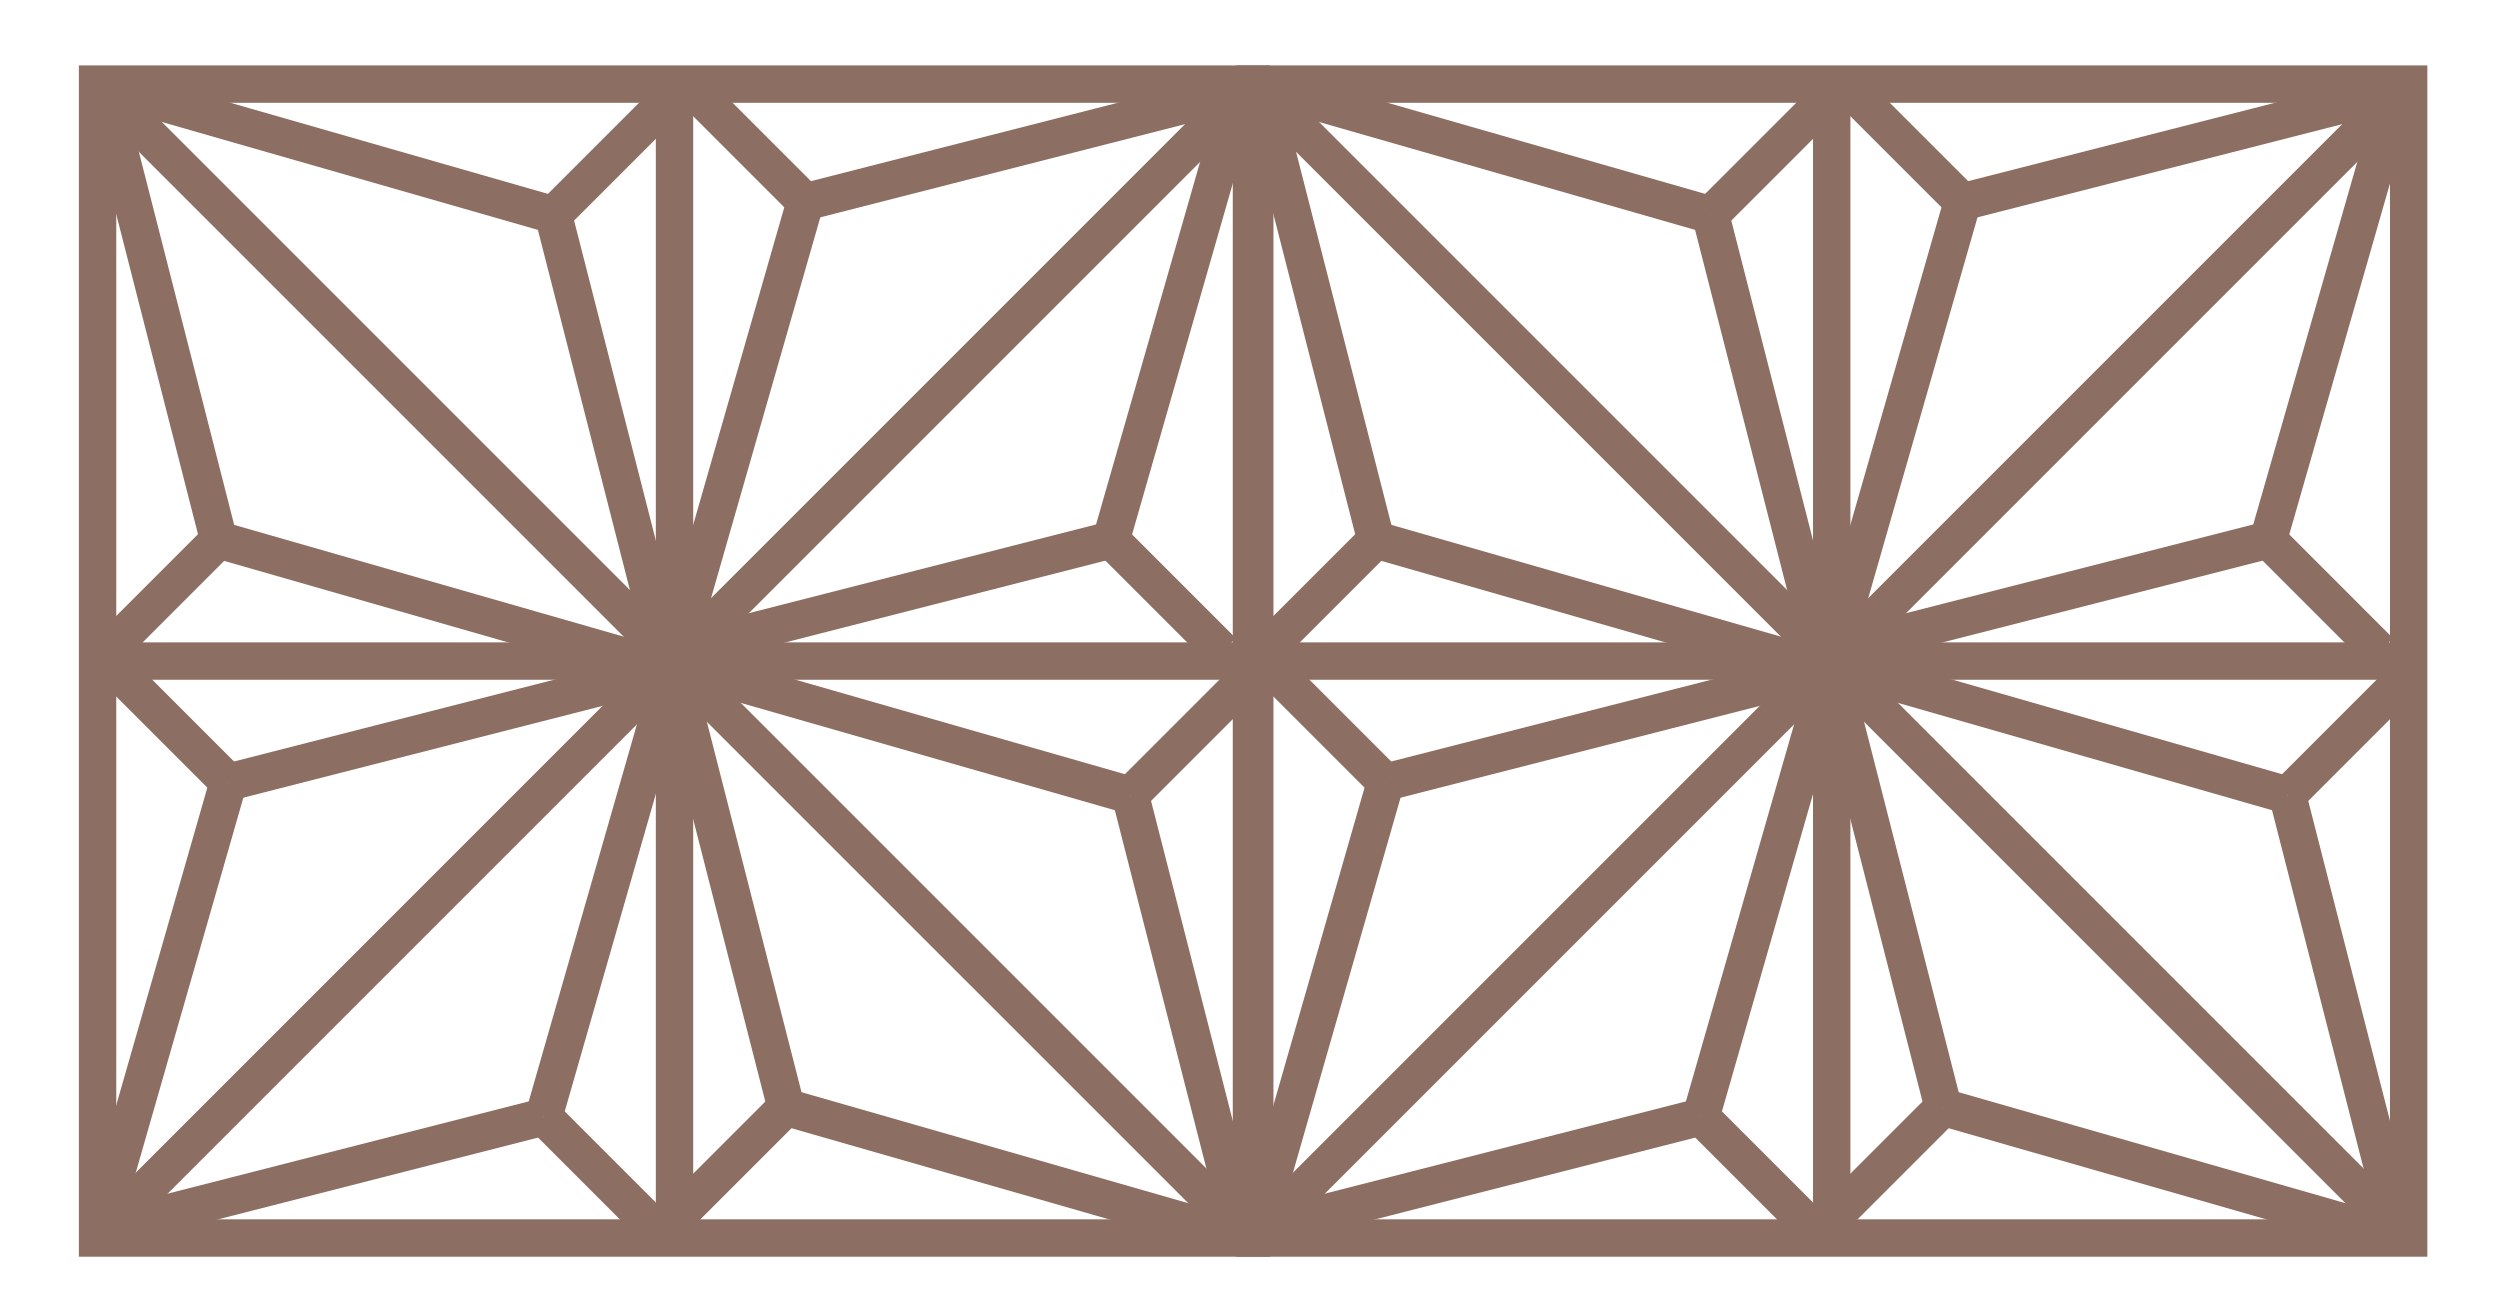
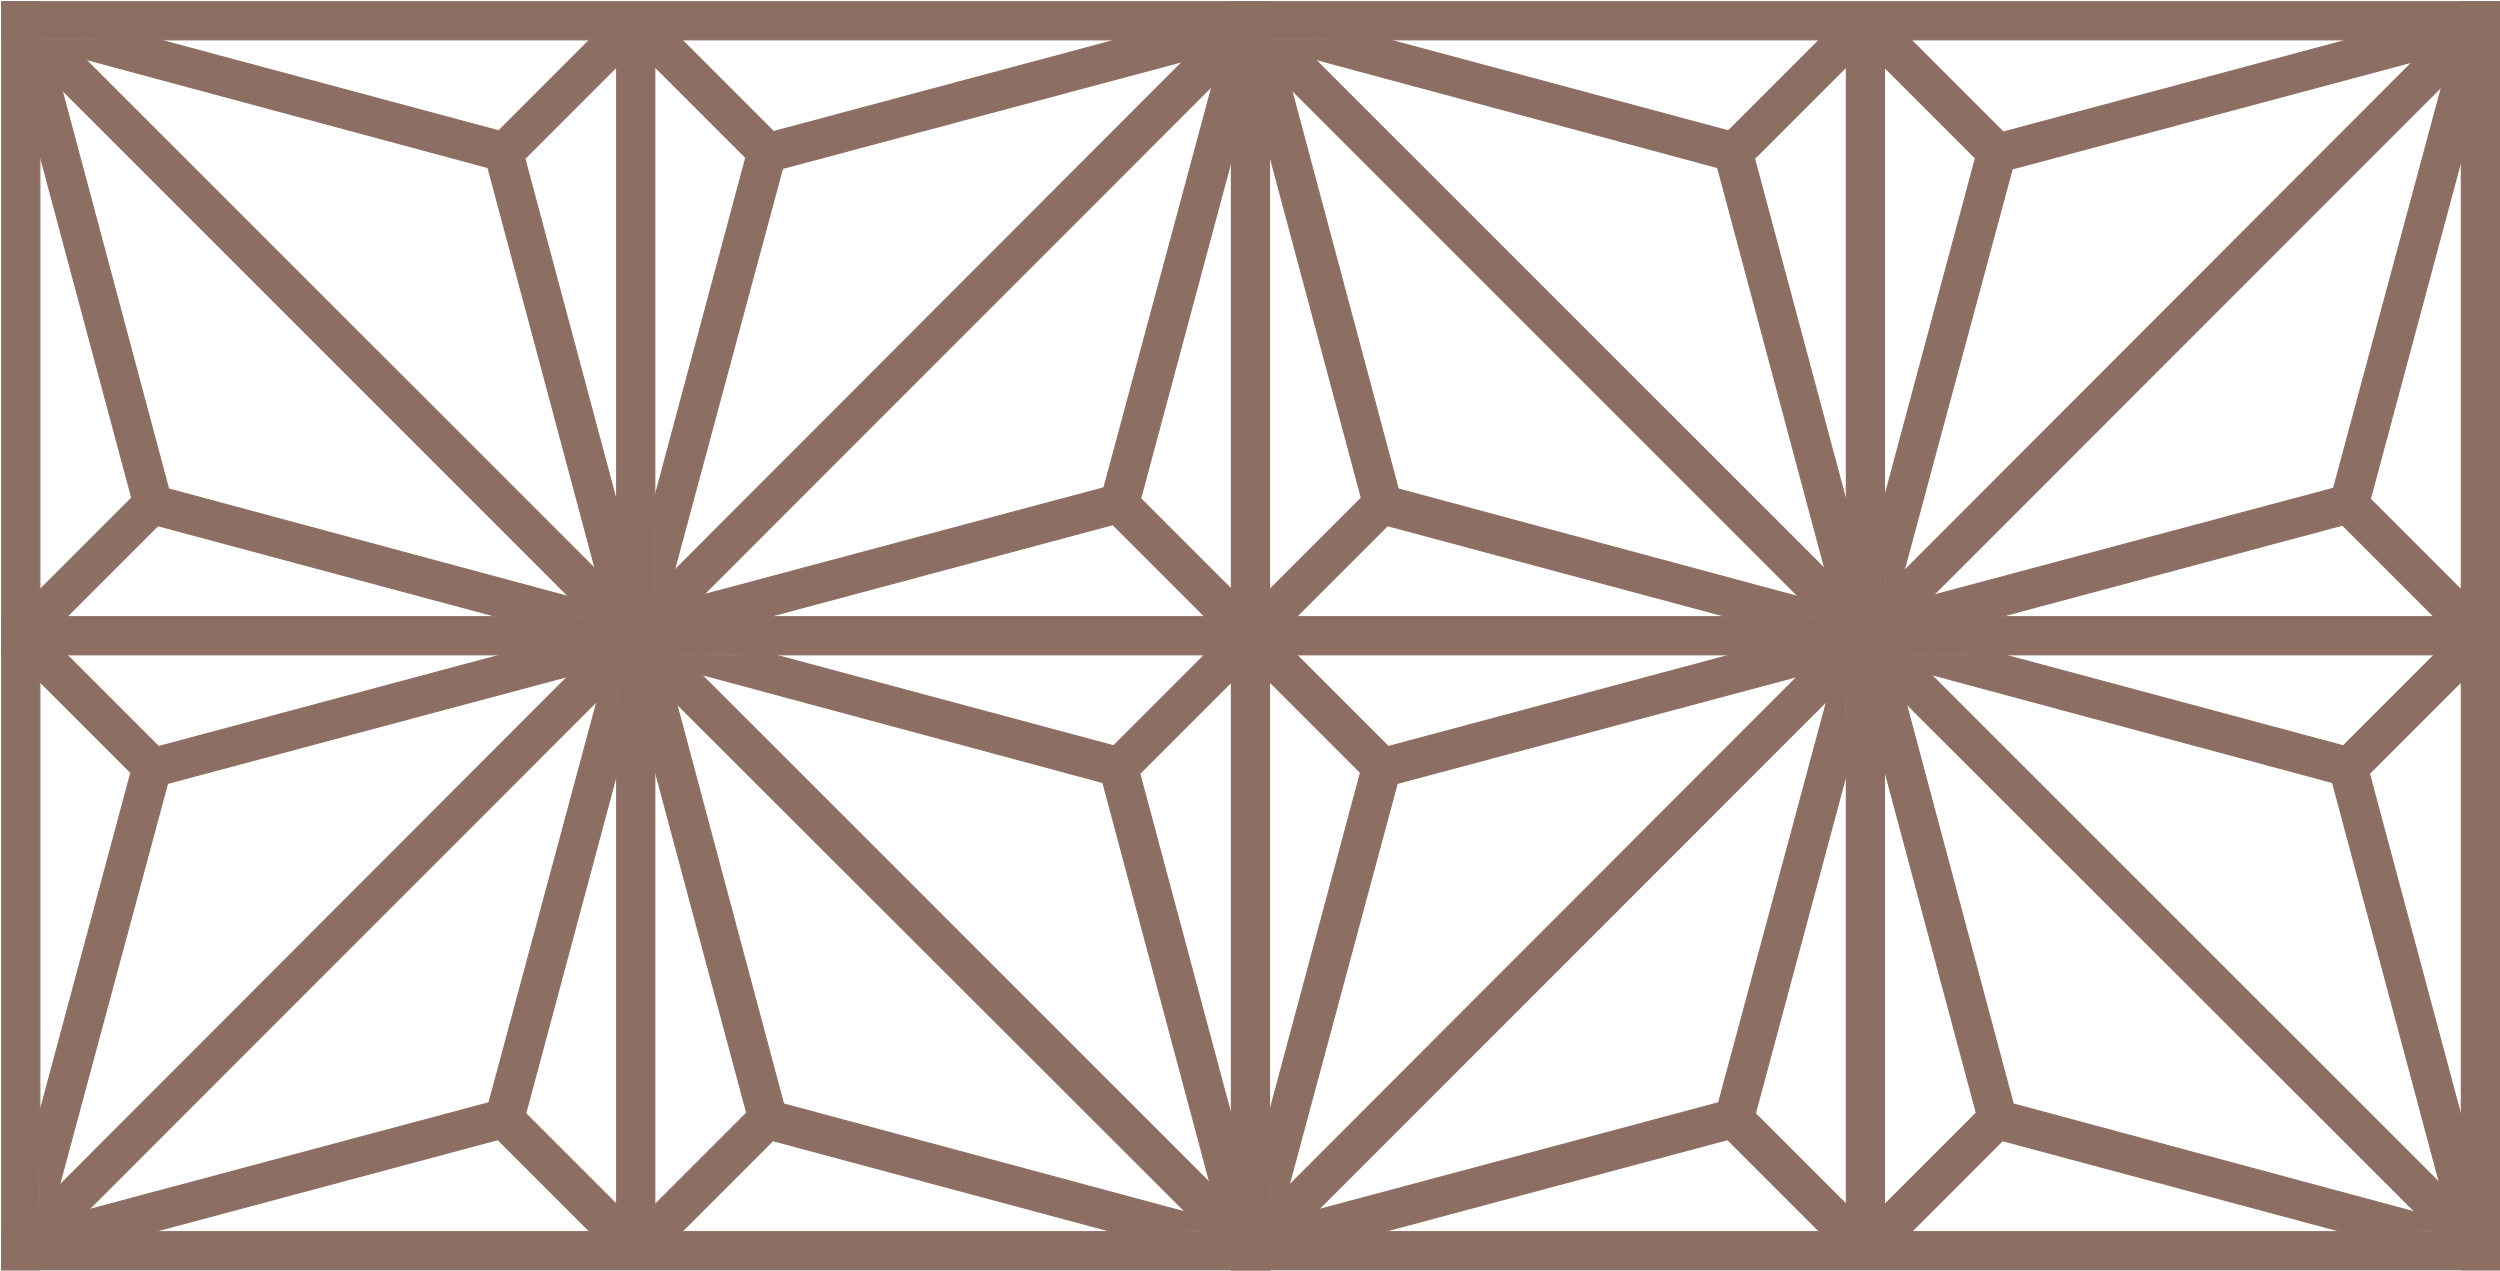
- <svg xmlns="http://www.w3.org/2000/svg" version="1.1" x="0" y="0" width="401.274" height="211.212" viewBox="0, 0, 401.274, 211.212">
+ <svg xmlns="http://www.w3.org/2000/svg" version="1.1" x="0" y="0" width="2165.021" height="1100.129" viewBox="0, 0, 2165.021, 1100.129">
  <g id="Background">
-     <rect x="0" y="0" width="401.274" height="211.212" fill="#000000" fill-opacity="0" />
+     <rect x="0" y="0" width="2165.021" height="1100.129" fill="#000000" fill-opacity="0" />
  </g>
  <g id="Layer_1">
-     <path d="M15.661,13.501 L200.872,13.501 L200.872,198.712 L15.661,198.712 L15.661,13.501 z" fill-opacity="0" stroke="#8D6E63" stroke-width="6" />
-     <path d="M13.5,106.106 L203.033,106.106" fill-opacity="0" stroke="#8D6E63" stroke-width="6" class="stroke" />
-     <path d="M108.266,198.712 L108.266,13.501" fill-opacity="0" stroke="#8D6E63" stroke-width="6" class="stroke" />
-     <path d="M107.408,106.965 L200.872,13.501" fill-opacity="0" stroke="#8D6E63" stroke-width="6" class="stroke" />
-     <path d="M17.204,15.044 L106.723,104.563" fill-opacity="0" stroke="#8D6E63" stroke-width="6" class="stroke" />
-     <g>
-       <path d="M111.353,14.501 L129.257,32.404" fill-opacity="0" stroke="#8D6E63" stroke-width="6" class="stroke" />
-       <path d="M129.257,32.404 L108.266,105.563" fill-opacity="0" stroke="#8D6E63" stroke-width="6" class="stroke" />
-       <path d="M129.257,32.404 L199.329,14.501" fill-opacity="0" stroke="#8D6E63" stroke-width="6" class="stroke" />
-     </g>
-     <g>
-       <path d="M18.748,107.65 L36.651,125.553" fill-opacity="0" stroke="#8D6E63" stroke-width="6" class="stroke" />
-       <path d="M36.651,125.553 L15.661,198.712" fill-opacity="0" stroke="#8D6E63" stroke-width="6" class="stroke" />
-       <path d="M36.651,125.553 L106.723,107.65" fill-opacity="0" stroke="#8D6E63" stroke-width="6" class="stroke" />
-     </g>
-     <g>
-       <path d="M196.242,104.563 L178.338,86.659" fill-opacity="0" stroke="#8D6E63" stroke-width="6" class="stroke" />
-       <path d="M178.338,86.659 L199.329,13.501" fill-opacity="0" stroke="#8D6E63" stroke-width="6" class="stroke" />
-       <path d="M178.338,86.659 L108.266,104.563" fill-opacity="0" stroke="#8D6E63" stroke-width="6" class="stroke" />
-     </g>
-     <g>
-       <path d="M105.18,197.168 L87.276,179.265" fill-opacity="0" stroke="#8D6E63" stroke-width="6" class="stroke" />
-       <path d="M87.276,179.265 L108.266,106.106" fill-opacity="0" stroke="#8D6E63" stroke-width="6" class="stroke" />
-       <path d="M87.276,179.265 L17.204,197.168" fill-opacity="0" stroke="#8D6E63" stroke-width="6" class="stroke" />
-     </g>
-     <g>
-       <path d="M106.723,16.587 L88.819,34.491" fill-opacity="0" stroke="#8D6E63" stroke-width="6" class="stroke" />
-       <path d="M88.819,34.491 L15.661,13.501" fill-opacity="0" stroke="#8D6E63" stroke-width="6" class="stroke" />
-       <path d="M88.819,34.491 L106.723,104.563" fill-opacity="0" stroke="#8D6E63" stroke-width="6" class="stroke" />
-     </g>
-     <g>
-       <path d="M199.329,109.737 L181.425,127.64" fill-opacity="0" stroke="#8D6E63" stroke-width="6" class="stroke" />
-       <path d="M181.425,127.64 L108.266,106.65" fill-opacity="0" stroke="#8D6E63" stroke-width="6" class="stroke" />
-       <path d="M181.425,127.64 L199.329,197.712" fill-opacity="0" stroke="#8D6E63" stroke-width="6" class="stroke" />
-     </g>
-     <g>
-       <path d="M108.266,195.625 L126.17,177.721" fill-opacity="0" stroke="#8D6E63" stroke-width="6" class="stroke" />
-       <path d="M126.17,177.721 L199.329,198.712" fill-opacity="0" stroke="#8D6E63" stroke-width="6" class="stroke" />
-       <path d="M126.17,177.721 L108.266,107.65" fill-opacity="0" stroke="#8D6E63" stroke-width="6" class="stroke" />
-     </g>
-     <g>
-       <path d="M17.204,104.563 L35.108,86.659" fill-opacity="0" stroke="#8D6E63" stroke-width="6" class="stroke" />
-       <path d="M35.108,86.659 L108.266,107.65" fill-opacity="0" stroke="#8D6E63" stroke-width="6" class="stroke" />
-       <path d="M35.108,86.659 L17.204,16.587" fill-opacity="0" stroke="#8D6E63" stroke-width="6" class="stroke" />
-     </g>
-     <path d="M106.636,-143.711 L199.241,-143.711 L199.241,-51.106 L106.636,-51.106 L106.636,-143.711 z" fill-opacity="0" stroke="#8D6E63" stroke-width="8" />
-     <path d="M108.179,-142.167 L197.698,-52.649" fill-opacity="0" stroke="#8D6E63" stroke-width="8" />
-     <g>
-       <path d="M197.698,-140.625 L179.794,-122.721" fill-opacity="0" stroke="#8D6E63" stroke-width="8" />
-       <path d="M179.794,-122.721 L106.636,-143.712" fill-opacity="0" stroke="#8D6E63" stroke-width="8" />
-       <path d="M179.794,-122.721 L197.698,-52.65" fill-opacity="0" stroke="#8D6E63" stroke-width="8" />
-     </g>
-     <g>
-       <path d="M108.18,-54.193 L126.083,-72.097" fill-opacity="0" stroke="#8D6E63" stroke-width="8" />
-       <path d="M126.083,-72.097 L199.242,-51.106" fill-opacity="0" stroke="#8D6E63" stroke-width="8" />
-       <path d="M126.083,-72.097 L108.18,-142.168" fill-opacity="0" stroke="#8D6E63" stroke-width="8" />
-     </g>
-     <path d="M107.408,105.563 L196.927,195.082" fill-opacity="0" stroke="#8D6E63" stroke-width="6" class="stroke" />
-     <path d="M17.204,197.054 L110.668,103.59" fill-opacity="0" stroke="#8D6E63" stroke-width="6" class="stroke" />
-     <path d="M201.402,13.501 L386.613,13.501 L386.613,198.712 L201.402,198.712 L201.402,13.501 z" fill-opacity="0" stroke="#8D6E63" stroke-width="6" class="stroke" />
-     <path d="M199.241,106.106 L388.774,106.106" fill-opacity="0" stroke="#8D6E63" stroke-width="6" class="stroke" />
-     <path d="M294.007,198.712 L294.007,13.501" fill-opacity="0" stroke="#8D6E63" stroke-width="6" class="stroke" />
-     <path d="M293.149,106.965 L386.613,13.501" fill-opacity="0" stroke="#8D6E63" stroke-width="6" class="stroke" />
-     <path d="M202.945,15.044 L292.464,104.563" fill-opacity="0" stroke="#8D6E63" stroke-width="6" class="stroke" />
-     <g>
-       <path d="M297.094,14.501 L314.998,32.405" fill-opacity="0" stroke="#8D6E63" stroke-width="6" class="stroke" />
-       <path d="M314.998,32.405 L294.007,105.563" fill-opacity="0" stroke="#8D6E63" stroke-width="6" class="stroke" />
-       <path d="M314.998,32.405 L385.07,14.501" fill-opacity="0" stroke="#8D6E63" stroke-width="6" class="stroke" />
-     </g>
-     <g>
-       <path d="M204.489,107.65 L222.392,125.554" fill-opacity="0" stroke="#8D6E63" stroke-width="6" class="stroke" />
-       <path d="M222.392,125.554 L201.402,198.712" fill-opacity="0" stroke="#8D6E63" stroke-width="6" class="stroke" />
-       <path d="M222.392,125.554 L292.464,107.65" fill-opacity="0" stroke="#8D6E63" stroke-width="6" class="stroke" />
-     </g>
-     <g>
-       <path d="M381.983,104.563 L364.079,86.659" fill-opacity="0" stroke="#8D6E63" stroke-width="6" class="stroke" />
-       <path d="M364.079,86.659 L385.07,13.501" fill-opacity="0" stroke="#8D6E63" stroke-width="6" class="stroke" />
-       <path d="M364.079,86.659 L294.007,104.563" fill-opacity="0" stroke="#8D6E63" stroke-width="6" class="stroke" />
-     </g>
-     <g>
-       <path d="M290.921,197.169 L273.017,179.265" fill-opacity="0" stroke="#8D6E63" stroke-width="6" class="stroke" />
-       <path d="M273.017,179.265 L294.007,106.106" fill-opacity="0" stroke="#8D6E63" stroke-width="6" class="stroke" />
-       <path d="M273.017,179.265 L202.945,197.169" fill-opacity="0" stroke="#8D6E63" stroke-width="6" class="stroke" />
-     </g>
-     <g>
-       <path d="M292.464,16.588 L274.56,34.491" fill-opacity="0" stroke="#8D6E63" stroke-width="6" class="stroke" />
-       <path d="M274.56,34.491 L201.402,13.501" fill-opacity="0" stroke="#8D6E63" stroke-width="6" class="stroke" />
-       <path d="M274.56,34.491 L292.464,104.563" fill-opacity="0" stroke="#8D6E63" stroke-width="6" class="stroke" />
-     </g>
-     <g>
-       <path d="M385.07,109.737 L367.166,127.64" fill-opacity="0" stroke="#8D6E63" stroke-width="6" class="stroke" />
-       <path d="M367.166,127.64 L294.007,106.65" fill-opacity="0" stroke="#8D6E63" stroke-width="6" class="stroke" />
-       <path d="M367.166,127.64 L385.07,197.712" fill-opacity="0" stroke="#8D6E63" stroke-width="6" class="stroke" />
-     </g>
-     <g>
-       <path d="M294.007,195.625 L311.911,177.721" fill-opacity="0" stroke="#8D6E63" stroke-width="6" class="stroke" />
-       <path d="M311.911,177.721 L385.07,198.712" fill-opacity="0" stroke="#8D6E63" stroke-width="6" class="stroke" />
-       <path d="M311.911,177.721 L294.007,107.65" fill-opacity="0" stroke="#8D6E63" stroke-width="6" class="stroke" />
-     </g>
-     <g>
-       <path d="M202.945,104.563 L220.849,86.659" fill-opacity="0" stroke="#8D6E63" stroke-width="6" class="stroke" />
-       <path d="M220.849,86.659 L294.007,107.65" fill-opacity="0" stroke="#8D6E63" stroke-width="6" class="stroke" />
-       <path d="M220.849,86.659 L202.945,16.588" fill-opacity="0" stroke="#8D6E63" stroke-width="6" class="stroke" />
-     </g>
-     <path d="M293.149,105.563 L382.667,195.082" fill-opacity="0" stroke="#8D6E63" stroke-width="6" class="stroke" />
-     <path d="M202.945,197.054 L296.409,103.59" fill-opacity="0" stroke="#8D6E63" stroke-width="6" class="stroke" />
+     <g>
+       <path d="M1066.392,1.5 L1099.39,1.5 L1099.39,1099.629 L1066.392,1099.629 L1066.392,1.5 z" fill="#8D6E63" />
+       <path d="M1066.392,1.5 L1099.39,1.5 L1099.39,1099.629 L1066.392,1099.629 L1066.392,1.5 z" fill-opacity="0" stroke="#8D6E63" stroke-width="1" />
+     </g>
+     <g>
+       <path d="M2131.521,1.5 L2164.52,1.5 L2164.52,1099.629 L2131.521,1099.629 L2131.521,1.5 z" fill="#8D6E63" />
+       <path d="M2131.521,1.5 L2164.52,1.5 L2164.52,1099.629 L2131.521,1099.629 L2131.521,1.5 z" fill-opacity="0" stroke="#8D6E63" stroke-width="1" />
+     </g>
+     <g>
+       <path d="M2164.52,1.5 L2164.52,34.499 L1066.392,34.499 L1066.392,1.5 L2164.52,1.5 z" fill="#8D6E63" />
+       <path d="M2164.52,1.5 L2164.52,34.499 L1066.392,34.499 L1066.392,1.5 L2164.52,1.5 z" fill-opacity="0" stroke="#8D6E63" stroke-width="1" />
+     </g>
+     <g>
+       <path d="M2164.52,1066.63 L2164.52,1099.629 L1066.392,1099.629 L1066.392,1066.63 L2164.52,1066.63 z" fill="#8D6E63" />
+       <path d="M2164.52,1066.63 L2164.52,1099.629 L1066.392,1099.629 L1066.392,1066.63 L2164.52,1066.63 z" fill-opacity="0" stroke="#8D6E63" stroke-width="1" />
+     </g>
+     <g>
+       <path d="M1487.486,145.11 L1497.047,136.75 L1519.239,136.75 L1599,434.608 L1599,511.389 L1580.396,492.729 L1487.486,145.11 z" fill="#8D6E63" />
+       <path d="M1487.486,145.11 L1497.047,136.75 L1519.239,136.75 L1599,434.608 L1599,511.389 L1580.396,492.729 L1487.486,145.11 z" fill-opacity="0" stroke="#8D6E63" stroke-width="1" />
+     </g>
+     <g>
+       <path d="M1598.957,34.499 L1631.955,34.499 L1631.955,1066.63 L1598.957,1066.63 L1598.957,34.499 z" fill="#8D6E63" />
+       <path d="M1598.957,34.499 L1631.955,34.499 L1631.955,1066.63 L1598.957,1066.63 L1598.957,34.499 z" fill-opacity="0" stroke="#8D6E63" stroke-width="1" />
+     </g>
+     <g>
+       <path d="M1099.391,58.565 L1099.506,35.191 L1122.724,35.231 L1599,511.389 L1598.957,534.065 L1574.89,534.065 L1099.391,58.565 z" fill="#8D6E63" />
+       <path d="M1099.391,58.565 L1099.506,35.191 L1122.724,35.231 L1599,511.389 L1598.957,534.065 L1574.89,534.065 L1099.391,58.565 z" fill-opacity="0" stroke="#8D6E63" stroke-width="1" />
+     </g>
+     <g>
+       <path d="M1575.623,34.499 L1598.956,34.499 L1598.957,57.833 L1520.039,136.75 L1497.057,136.75 L1497.047,136.74 L1497.047,113.074 L1575.623,34.499 z" fill="#8D6E63" />
+       <path d="M1575.623,34.499 L1598.956,34.499 L1598.957,57.833 L1520.039,136.75 L1497.057,136.75 L1497.047,136.74 L1497.047,113.074 L1575.623,34.499 z" fill-opacity="0" stroke="#8D6E63" stroke-width="1" />
+     </g>
+     <g>
+       <path d="M1487.486,145.11 L1497.047,136.75 L1497.047,113.391 L1202.997,34.499 L1122.724,35.231 L1138.723,51.221 L1487.486,145.11 z" fill="#8D6E63" />
+       <path d="M1487.486,145.11 L1497.047,136.75 L1497.047,113.391 L1202.997,34.499 L1122.724,35.231 L1138.723,51.221 L1487.486,145.11 z" fill-opacity="0" stroke="#8D6E63" stroke-width="1" />
+     </g>
+     <g>
+       <g>
+         <path d="M1210.905,423.454 L1201.344,431.814 L1179.152,431.814 L1099.391,133.956 L1099.391,57.175 L1117.995,75.835 L1210.905,423.454 z" fill="#8D6E63" />
+         <path d="M1210.905,423.454 L1201.344,431.814 L1179.152,431.814 L1099.391,133.956 L1099.391,57.175 L1117.995,75.835 L1210.905,423.454 z" fill-opacity="0" stroke="#8D6E63" stroke-width="1" />
+       </g>
+       <g>
+         <path d="M1122.768,534.065 L1099.434,534.065 L1099.434,510.731 L1178.352,431.814 L1201.334,431.814 L1201.344,431.823 L1201.344,455.489 L1122.768,534.065 z" fill="#8D6E63" />
+         <path d="M1122.768,534.065 L1099.434,534.065 L1099.434,510.731 L1178.352,431.814 L1201.334,431.814 L1201.344,431.823 L1201.344,455.489 L1122.768,534.065 z" fill-opacity="0" stroke="#8D6E63" stroke-width="1" />
+       </g>
+       <g>
+         <path d="M1210.905,423.454 L1201.344,431.814 L1201.344,455.173 L1495.394,534.065 L1575.667,533.333 L1559.668,517.343 L1210.905,423.454 z" fill="#8D6E63" />
+         <path d="M1210.905,423.454 L1201.344,431.814 L1201.344,455.173 L1495.394,534.065 L1575.667,533.333 L1559.668,517.343 L1210.905,423.454 z" fill-opacity="0" stroke="#8D6E63" stroke-width="1" />
+       </g>
+     </g>
+     <g>
+       <g>
+         <path d="M1632.059,590.598 L1632.175,567.224 L1655.393,567.265 L2131.669,1043.422 L2131.24,1066.499 L2108.546,1066.499 L1632.059,590.598 z" fill="#8D6E63" />
+         <path d="M1632.059,590.598 L1632.175,567.224 L1655.393,567.265 L2131.669,1043.422 L2131.24,1066.499 L2108.546,1066.499 L1632.059,590.598 z" fill-opacity="0" stroke="#8D6E63" stroke-width="1" />
+       </g>
+       <g>
+         <path d="M2020.007,677.675 L2029.568,669.315 L2051.76,669.315 L2131.521,967.172 L2131.521,1043.953 L2112.917,1025.294 L2020.007,677.675 z" fill="#8D6E63" />
+         <path d="M2020.007,677.675 L2029.568,669.315 L2051.76,669.315 L2131.521,967.172 L2131.521,1043.953 L2112.917,1025.294 L2020.007,677.675 z" fill-opacity="0" stroke="#8D6E63" stroke-width="1" />
+       </g>
+       <g>
+         <path d="M2108.144,567.064 L2131.478,567.064 L2131.478,590.398 L2052.56,669.315 L2029.578,669.315 L2029.568,669.305 L2029.568,645.639 L2108.144,567.064 z" fill="#8D6E63" />
+         <path d="M2108.144,567.064 L2131.478,567.064 L2131.478,590.398 L2052.56,669.315 L2029.578,669.315 L2029.568,669.305 L2029.568,645.639 L2108.144,567.064 z" fill-opacity="0" stroke="#8D6E63" stroke-width="1" />
+       </g>
+       <g>
+         <path d="M2020.007,677.675 L2029.568,669.315 L2029.568,645.956 L1735.518,567.064 L1655.245,567.796 L1671.244,583.786 L2020.007,677.675 z" fill="#8D6E63" />
+         <path d="M2020.007,677.675 L2029.568,669.315 L2029.568,645.956 L1735.518,567.064 L1655.245,567.796 L1671.244,583.786 L2020.007,677.675 z" fill-opacity="0" stroke="#8D6E63" stroke-width="1" />
+       </g>
+       <g>
+         <g>
+           <path d="M1743.469,956.019 L1733.909,964.378 L1711.717,964.378 L1631.955,666.521 L1631.955,589.74 L1650.559,608.4 L1743.469,956.019 z" fill="#8D6E63" />
+           <path d="M1743.469,956.019 L1733.909,964.378 L1711.717,964.378 L1631.955,666.521 L1631.955,589.74 L1650.559,608.4 L1743.469,956.019 z" fill-opacity="0" stroke="#8D6E63" stroke-width="1" />
+         </g>
+         <g>
+           <path d="M1655.333,1066.63 L1631.999,1066.63 L1631.999,1043.296 L1710.917,964.378 L1733.899,964.378 L1733.909,964.388 L1733.909,988.054 L1655.333,1066.63 z" fill="#8D6E63" />
+           <path d="M1655.333,1066.63 L1631.999,1066.63 L1631.999,1043.296 L1710.917,964.378 L1733.899,964.378 L1733.909,964.388 L1733.909,988.054 L1655.333,1066.63 z" fill-opacity="0" stroke="#8D6E63" stroke-width="1" />
+         </g>
+         <g>
+           <path d="M1743.469,956.019 L1733.909,964.378 L1733.909,987.737 L2027.958,1066.63 L2108.232,1065.897 L2092.233,1049.908 L1743.469,956.019 z" fill="#8D6E63" />
+           <path d="M1743.469,956.019 L1733.909,964.378 L1733.909,987.737 L2027.958,1066.63 L2108.232,1065.897 L2092.233,1049.908 L1743.469,956.019 z" fill-opacity="0" stroke="#8D6E63" stroke-width="1" />
+         </g>
+       </g>
+     </g>
+     <g>
+       <g>
+         <path d="M1575.422,567.02 L1598.796,567.136 L1598.755,590.354 L1122.598,1066.63 L1099.521,1066.201 L1099.521,1043.507 L1575.422,567.02 z" fill="#8D6E63" />
+         <path d="M1575.422,567.02 L1598.796,567.136 L1598.755,590.354 L1122.598,1066.63 L1099.521,1066.201 L1099.521,1043.507 L1575.422,567.02 z" fill-opacity="0" stroke="#8D6E63" stroke-width="1" />
+       </g>
+       <g>
+         <path d="M1488.345,954.968 L1496.705,964.529 L1496.705,986.721 L1198.848,1066.482 L1122.067,1066.482 L1140.726,1047.878 L1488.345,954.968 z" fill="#8D6E63" />
+         <path d="M1488.345,954.968 L1496.705,964.529 L1496.705,986.721 L1198.848,1066.482 L1122.067,1066.482 L1140.726,1047.878 L1488.345,954.968 z" fill-opacity="0" stroke="#8D6E63" stroke-width="1" />
+       </g>
+       <g>
+         <path d="M1598.956,1043.105 L1598.956,1066.438 L1575.623,1066.438 L1496.705,987.521 L1496.705,964.539 L1496.715,964.529 L1520.381,964.529 L1598.956,1043.105 z" fill="#8D6E63" />
+         <path d="M1598.956,1043.105 L1598.956,1066.438 L1575.623,1066.438 L1496.705,987.521 L1496.705,964.539 L1496.715,964.529 L1520.381,964.529 L1598.956,1043.105 z" fill-opacity="0" stroke="#8D6E63" stroke-width="1" />
+       </g>
+       <g>
+         <path d="M1488.345,954.968 L1496.705,964.529 L1520.064,964.529 L1598.956,670.479 L1598.224,590.206 L1582.235,606.205 L1488.345,954.968 z" fill="#8D6E63" />
+         <path d="M1488.345,954.968 L1496.705,964.529 L1520.064,964.529 L1598.956,670.479 L1598.224,590.206 L1582.235,606.205 L1488.345,954.968 z" fill-opacity="0" stroke="#8D6E63" stroke-width="1" />
+       </g>
+       <g>
+         <g>
+           <path d="M1210.002,678.43 L1201.642,668.869 L1201.642,646.677 L1499.499,566.916 L1576.28,566.916 L1557.62,585.52 L1210.002,678.43 z" fill="#8D6E63" />
+           <path d="M1210.002,678.43 L1201.642,668.869 L1201.642,646.677 L1499.499,566.916 L1576.28,566.916 L1557.62,585.52 L1210.002,678.43 z" fill-opacity="0" stroke="#8D6E63" stroke-width="1" />
+         </g>
+         <g>
+           <path d="M1099.391,590.294 L1099.391,566.96 L1122.724,566.96 L1201.642,645.878 L1201.642,668.859 L1201.632,668.869 L1177.966,668.869 L1099.391,590.294 z" fill="#8D6E63" />
+           <path d="M1099.391,590.294 L1099.391,566.96 L1122.724,566.96 L1201.642,645.878 L1201.642,668.859 L1201.632,668.869 L1177.966,668.869 L1099.391,590.294 z" fill-opacity="0" stroke="#8D6E63" stroke-width="1" />
+         </g>
+         <g>
+           <path d="M1210.002,678.43 L1201.642,668.869 L1178.283,668.869 L1099.391,962.919 L1100.123,1043.192 L1116.112,1027.194 L1210.002,678.43 z" fill="#8D6E63" />
+           <path d="M1210.002,678.43 L1201.642,668.869 L1178.283,668.869 L1099.391,962.919 L1100.123,1043.192 L1116.112,1027.194 L1210.002,678.43 z" fill-opacity="0" stroke="#8D6E63" stroke-width="1" />
+         </g>
+       </g>
+     </g>
+     <g>
+       <g>
+         <path d="M2107.987,34.875 L2131.361,34.99 L2131.32,58.208 L1655.163,534.485 L1632.086,534.056 L1632.086,511.361 L2107.987,34.875 z" fill="#8D6E63" />
+         <path d="M2107.987,34.875 L2131.361,34.99 L2131.32,58.208 L1655.163,534.485 L1632.086,534.056 L1632.086,511.361 L2107.987,34.875 z" fill-opacity="0" stroke="#8D6E63" stroke-width="1" />
+       </g>
+       <g>
+         <path d="M2020.91,422.823 L2029.27,432.384 L2029.27,454.576 L1731.413,534.337 L1654.632,534.337 L1673.291,515.733 L2020.91,422.823 z" fill="#8D6E63" />
+         <path d="M2020.91,422.823 L2029.27,432.384 L2029.27,454.576 L1731.413,534.337 L1654.632,534.337 L1673.291,515.733 L2020.91,422.823 z" fill-opacity="0" stroke="#8D6E63" stroke-width="1" />
+       </g>
+       <g>
+         <path d="M2131.521,510.959 L2131.521,534.293 L2108.188,534.293 L2029.27,455.375 L2029.27,432.394 L2029.28,432.384 L2052.946,432.384 L2131.521,510.959 z" fill="#8D6E63" />
+         <path d="M2131.521,510.959 L2131.521,534.293 L2108.188,534.293 L2029.27,455.375 L2029.27,432.394 L2029.28,432.384 L2052.946,432.384 L2131.521,510.959 z" fill-opacity="0" stroke="#8D6E63" stroke-width="1" />
+       </g>
+       <g>
+         <path d="M2020.91,422.823 L2029.27,432.384 L2052.629,432.384 L2131.521,138.334 L2130.789,58.061 L2114.8,74.059 L2020.91,422.823 z" fill="#8D6E63" />
+         <path d="M2020.91,422.823 L2029.27,432.384 L2052.629,432.384 L2131.521,138.334 L2130.789,58.061 L2114.8,74.059 L2020.91,422.823 z" fill-opacity="0" stroke="#8D6E63" stroke-width="1" />
+       </g>
+       <g>
+         <g>
+           <path d="M1742.567,146.285 L1734.207,136.724 L1734.207,114.532 L2032.064,34.771 L2108.845,34.771 L2090.185,53.375 L1742.567,146.285 z" fill="#8D6E63" />
+           <path d="M1742.567,146.285 L1734.207,136.724 L1734.207,114.532 L2032.064,34.771 L2108.845,34.771 L2090.185,53.375 L1742.567,146.285 z" fill-opacity="0" stroke="#8D6E63" stroke-width="1" />
+         </g>
+         <g>
+           <path d="M1631.955,58.149 L1631.955,34.815 L1655.289,34.815 L1734.207,113.732 L1734.207,136.714 L1734.197,136.724 L1710.531,136.724 L1631.955,58.149 z" fill="#8D6E63" />
+           <path d="M1631.955,58.149 L1631.955,34.815 L1655.289,34.815 L1734.207,113.732 L1734.207,136.714 L1734.197,136.724 L1710.531,136.724 L1631.955,58.149 z" fill-opacity="0" stroke="#8D6E63" stroke-width="1" />
+         </g>
+         <g>
+           <path d="M1742.567,146.285 L1734.207,136.724 L1710.848,136.724 L1631.955,430.774 L1632.688,511.047 L1648.677,495.048 L1742.567,146.285 z" fill="#8D6E63" />
+           <path d="M1742.567,146.285 L1734.207,136.724 L1710.848,136.724 L1631.955,430.774 L1632.688,511.047 L1648.677,495.048 L1742.567,146.285 z" fill-opacity="0" stroke="#8D6E63" stroke-width="1" />
+         </g>
+       </g>
+     </g>
+     <g>
+       <path d="M1.5,1.5 L34.499,1.5 L34.499,1099.629 L1.5,1099.629 L1.5,1.5 z" fill="#8D6E63" />
+       <path d="M1.5,1.5 L34.499,1.5 L34.499,1099.629 L1.5,1099.629 L1.5,1.5 z" fill-opacity="0" stroke="#8D6E63" stroke-width="1" />
+     </g>
+     <g>
+       <path d="M1099.629,1.5 L1099.629,34.499 L1.5,34.499 L1.5,1.5 L1099.629,1.5 z" fill="#8D6E63" />
+       <path d="M1099.629,1.5 L1099.629,34.499 L1.5,34.499 L1.5,1.5 L1099.629,1.5 z" fill-opacity="0" stroke="#8D6E63" stroke-width="1" />
+     </g>
+     <g>
+       <path d="M1099.629,1066.63 L1099.629,1099.629 L1.5,1099.629 L1.5,1066.63 L1099.629,1066.63 z" fill="#8D6E63" />
+       <path d="M1099.629,1066.63 L1099.629,1099.629 L1.5,1099.629 L1.5,1066.63 L1099.629,1066.63 z" fill-opacity="0" stroke="#8D6E63" stroke-width="1" />
+     </g>
+     <g>
+       <path d="M422.595,145.11 L432.156,136.75 L454.348,136.75 L534.109,434.608 L534.109,511.389 L515.505,492.729 L422.595,145.11 z" fill="#8D6E63" />
+       <path d="M422.595,145.11 L432.156,136.75 L454.348,136.75 L534.109,434.608 L534.109,511.389 L515.505,492.729 L422.595,145.11 z" fill-opacity="0" stroke="#8D6E63" stroke-width="1" />
+     </g>
+     <g>
+       <path d="M534.065,34.499 L567.064,34.499 L567.064,1066.63 L534.065,1066.63 L534.065,34.499 z" fill="#8D6E63" />
+       <path d="M534.065,34.499 L567.064,34.499 L567.064,1066.63 L534.065,1066.63 L534.065,34.499 z" fill-opacity="0" stroke="#8D6E63" stroke-width="1" />
+     </g>
+     <g>
+       <path d="M34.499,58.565 L34.615,35.191 L57.833,35.231 L534.109,511.389 L534.065,534.065 L509.999,534.065 L34.499,58.565 z" fill="#8D6E63" />
+       <path d="M34.499,58.565 L34.615,35.191 L57.833,35.231 L534.109,511.389 L534.065,534.065 L509.999,534.065 L34.499,58.565 z" fill-opacity="0" stroke="#8D6E63" stroke-width="1" />
+     </g>
+     <g>
+       <path d="M510.731,34.499 L534.065,34.499 L534.065,57.833 L455.147,136.75 L432.166,136.75 L432.156,136.74 L432.156,113.074 L510.731,34.499 z" fill="#8D6E63" />
+       <path d="M510.731,34.499 L534.065,34.499 L534.065,57.833 L455.147,136.75 L432.166,136.75 L432.156,136.74 L432.156,113.074 L510.731,34.499 z" fill-opacity="0" stroke="#8D6E63" stroke-width="1" />
+     </g>
+     <g>
+       <path d="M422.595,145.11 L432.156,136.75 L432.156,113.391 L138.106,34.499 L57.833,35.231 L73.831,51.221 L422.595,145.11 z" fill="#8D6E63" />
+       <path d="M422.595,145.11 L432.156,136.75 L432.156,113.391 L138.106,34.499 L57.833,35.231 L73.831,51.221 L422.595,145.11 z" fill-opacity="0" stroke="#8D6E63" stroke-width="1" />
+     </g>
+     <g>
+       <g>
+         <path d="M146.013,423.454 L136.452,431.814 L114.26,431.814 L34.499,133.956 L34.499,57.175 L53.103,75.835 L146.013,423.454 z" fill="#8D6E63" />
+         <path d="M146.013,423.454 L136.452,431.814 L114.26,431.814 L34.499,133.956 L34.499,57.175 L53.103,75.835 L146.013,423.454 z" fill-opacity="0" stroke="#8D6E63" stroke-width="1" />
+       </g>
+       <g>
+         <path d="M57.876,534.065 L34.543,534.065 L34.543,510.731 L113.46,431.814 L136.442,431.814 L136.452,431.823 L136.452,455.489 L57.876,534.065 z" fill="#8D6E63" />
+         <path d="M57.876,534.065 L34.543,534.065 L34.543,510.731 L113.46,431.814 L136.442,431.814 L136.452,431.823 L136.452,455.489 L57.876,534.065 z" fill-opacity="0" stroke="#8D6E63" stroke-width="1" />
+       </g>
+       <g>
+         <path d="M146.013,423.454 L136.452,431.814 L136.452,455.173 L430.502,534.065 L510.775,533.333 L494.776,517.343 L146.013,423.454 z" fill="#8D6E63" />
+         <path d="M146.013,423.454 L136.452,431.814 L136.452,455.173 L430.502,534.065 L510.775,533.333 L494.776,517.343 L146.013,423.454 z" fill-opacity="0" stroke="#8D6E63" stroke-width="1" />
+       </g>
+     </g>
+     <g>
+       <g>
+         <path d="M567.168,590.598 L567.283,567.224 L590.501,567.265 L1066.777,1043.422 L1066.349,1066.499 L1043.654,1066.499 L567.168,590.598 z" fill="#8D6E63" />
+         <path d="M567.168,590.598 L567.283,567.224 L590.501,567.265 L1066.777,1043.422 L1066.349,1066.499 L1043.654,1066.499 L567.168,590.598 z" fill-opacity="0" stroke="#8D6E63" stroke-width="1" />
+       </g>
+       <g>
+         <path d="M955.116,677.675 L964.677,669.315 L986.869,669.315 L1066.63,967.173 L1066.63,1043.953 L1048.026,1025.294 L955.116,677.675 z" fill="#8D6E63" />
+         <path d="M955.116,677.675 L964.677,669.315 L986.869,669.315 L1066.63,967.173 L1066.63,1043.953 L1048.026,1025.294 L955.116,677.675 z" fill-opacity="0" stroke="#8D6E63" stroke-width="1" />
+       </g>
+       <g>
+         <path d="M1043.252,567.064 L1066.586,567.064 L1066.586,590.398 L987.668,669.315 L964.687,669.315 L964.677,669.305 L964.677,645.639 L1043.252,567.064 z" fill="#8D6E63" />
+         <path d="M1043.252,567.064 L1066.586,567.064 L1066.586,590.398 L987.668,669.315 L964.687,669.315 L964.677,669.305 L964.677,645.639 L1043.252,567.064 z" fill-opacity="0" stroke="#8D6E63" stroke-width="1" />
+       </g>
+       <g>
+         <path d="M955.116,677.675 L964.677,669.315 L964.677,645.956 L670.627,567.064 L590.354,567.796 L606.352,583.786 L955.116,677.675 z" fill="#8D6E63" />
+         <path d="M955.116,677.675 L964.677,669.315 L964.677,645.956 L670.627,567.064 L590.354,567.796 L606.352,583.786 L955.116,677.675 z" fill-opacity="0" stroke="#8D6E63" stroke-width="1" />
+       </g>
+       <g>
+         <g>
+           <path d="M678.578,956.019 L669.017,964.378 L646.825,964.378 L567.064,666.521 L567.064,589.74 L585.668,608.4 L678.578,956.019 z" fill="#8D6E63" />
+           <path d="M678.578,956.019 L669.017,964.378 L646.825,964.378 L567.064,666.521 L567.064,589.74 L585.668,608.4 L678.578,956.019 z" fill-opacity="0" stroke="#8D6E63" stroke-width="1" />
+         </g>
+         <g>
+           <path d="M590.441,1066.63 L567.108,1066.63 L567.108,1043.296 L646.025,964.378 L669.007,964.378 L669.017,964.388 L669.017,988.054 L590.441,1066.63 z" fill="#8D6E63" />
+           <path d="M590.441,1066.63 L567.108,1066.63 L567.108,1043.296 L646.025,964.378 L669.007,964.378 L669.017,964.388 L669.017,988.054 L590.441,1066.63 z" fill-opacity="0" stroke="#8D6E63" stroke-width="1" />
+         </g>
+         <g>
+           <path d="M678.578,956.019 L669.017,964.378 L669.017,987.737 L963.067,1066.63 L1043.34,1065.897 L1027.341,1049.908 L678.578,956.019 z" fill="#8D6E63" />
+           <path d="M678.578,956.019 L669.017,964.378 L669.017,987.737 L963.067,1066.63 L1043.34,1065.897 L1027.341,1049.908 L678.578,956.019 z" fill-opacity="0" stroke="#8D6E63" stroke-width="1" />
+         </g>
+       </g>
+     </g>
+     <g>
+       <g>
+         <path d="M510.53,567.02 L533.905,567.136 L533.864,590.354 L57.707,1066.63 L34.629,1066.201 L34.629,1043.507 L510.53,567.02 z" fill="#8D6E63" />
+         <path d="M510.53,567.02 L533.905,567.136 L533.864,590.354 L57.707,1066.63 L34.629,1066.201 L34.629,1043.507 L510.53,567.02 z" fill-opacity="0" stroke="#8D6E63" stroke-width="1" />
+       </g>
+       <g>
+         <path d="M423.453,954.968 L431.813,964.529 L431.813,986.721 L133.956,1066.482 L57.175,1066.482 L75.835,1047.878 L423.453,954.968 z" fill="#8D6E63" />
+         <path d="M423.453,954.968 L431.813,964.529 L431.813,986.721 L133.956,1066.482 L57.175,1066.482 L75.835,1047.878 L423.453,954.968 z" fill-opacity="0" stroke="#8D6E63" stroke-width="1" />
+       </g>
+       <g>
+         <path d="M534.065,1043.105 L534.065,1066.438 L510.731,1066.438 L431.813,987.521 L431.813,964.539 L431.823,964.529 L455.489,964.529 L534.065,1043.105 z" fill="#8D6E63" />
+         <path d="M534.065,1043.105 L534.065,1066.438 L510.731,1066.438 L431.813,987.521 L431.813,964.539 L431.823,964.529 L455.489,964.529 L534.065,1043.105 z" fill-opacity="0" stroke="#8D6E63" stroke-width="1" />
+       </g>
+       <g>
+         <path d="M423.453,954.968 L431.813,964.529 L455.172,964.529 L534.065,670.479 L533.332,590.206 L517.343,606.205 L423.453,954.968 z" fill="#8D6E63" />
+         <path d="M423.453,954.968 L431.813,964.529 L455.172,964.529 L534.065,670.479 L533.332,590.206 L517.343,606.205 L423.453,954.968 z" fill-opacity="0" stroke="#8D6E63" stroke-width="1" />
+       </g>
+       <g>
+         <g>
+           <path d="M145.11,678.43 L136.75,668.869 L136.75,646.677 L434.607,566.916 L511.388,566.916 L492.729,585.52 L145.11,678.43 z" fill="#8D6E63" />
+           <path d="M145.11,678.43 L136.75,668.869 L136.75,646.677 L434.607,566.916 L511.388,566.916 L492.729,585.52 L145.11,678.43 z" fill-opacity="0" stroke="#8D6E63" stroke-width="1" />
+         </g>
+         <g>
+           <path d="M34.499,590.294 L34.499,566.96 L57.832,566.96 L136.75,645.878 L136.75,668.859 L136.74,668.869 L113.074,668.869 L34.499,590.294 z" fill="#8D6E63" />
+           <path d="M34.499,590.294 L34.499,566.96 L57.832,566.96 L136.75,645.878 L136.75,668.859 L136.74,668.869 L113.074,668.869 L34.499,590.294 z" fill-opacity="0" stroke="#8D6E63" stroke-width="1" />
+         </g>
+         <g>
+           <path d="M145.11,678.43 L136.75,668.869 L113.391,668.869 L34.499,962.919 L35.231,1043.192 L51.22,1027.194 L145.11,678.43 z" fill="#8D6E63" />
+           <path d="M145.11,678.43 L136.75,668.869 L113.391,668.869 L34.499,962.919 L35.231,1043.192 L51.22,1027.194 L145.11,678.43 z" fill-opacity="0" stroke="#8D6E63" stroke-width="1" />
+         </g>
+       </g>
+     </g>
+     <g>
+       <g>
+         <path d="M1043.095,34.455 L1066.47,34.571 L1066.429,57.789 L590.272,534.065 L567.195,533.636 L567.195,510.942 L1043.095,34.455 z" fill="#8D6E63" />
+         <path d="M1043.095,34.455 L1066.47,34.571 L1066.429,57.789 L590.272,534.065 L567.195,533.636 L567.195,510.942 L1043.095,34.455 z" fill-opacity="0" stroke="#8D6E63" stroke-width="1" />
+       </g>
+       <g>
+         <path d="M956.018,422.403 L964.378,431.964 L964.378,454.156 L666.521,533.917 L589.74,533.917 L608.4,515.313 L956.018,422.403 z" fill="#8D6E63" />
+         <path d="M956.018,422.403 L964.378,431.964 L964.378,454.156 L666.521,533.917 L589.74,533.917 L608.4,515.313 L956.018,422.403 z" fill-opacity="0" stroke="#8D6E63" stroke-width="1" />
+       </g>
+       <g>
+         <path d="M1066.63,510.54 L1066.63,533.873 L1043.296,533.874 L964.378,454.956 L964.378,431.974 L964.388,431.964 L988.054,431.964 L1066.63,510.54 z" fill="#8D6E63" />
+         <path d="M1066.63,510.54 L1066.63,533.873 L1043.296,533.874 L964.378,454.956 L964.378,431.974 L964.388,431.964 L988.054,431.964 L1066.63,510.54 z" fill-opacity="0" stroke="#8D6E63" stroke-width="1" />
+       </g>
+       <g>
+         <path d="M956.018,422.403 L964.378,431.964 L987.737,431.964 L1066.63,137.914 L1065.897,57.641 L1049.908,73.64 L956.018,422.403 z" fill="#8D6E63" />
+         <path d="M956.018,422.403 L964.378,431.964 L987.737,431.964 L1066.63,137.914 L1065.897,57.641 L1049.908,73.64 L956.018,422.403 z" fill-opacity="0" stroke="#8D6E63" stroke-width="1" />
+       </g>
+       <g>
+         <g>
+           <path d="M677.675,145.865 L669.315,136.304 L669.315,114.112 L967.172,34.351 L1043.953,34.351 L1025.294,52.955 L677.675,145.865 z" fill="#8D6E63" />
+           <path d="M677.675,145.865 L669.315,136.304 L669.315,114.112 L967.172,34.351 L1043.953,34.351 L1025.294,52.955 L677.675,145.865 z" fill-opacity="0" stroke="#8D6E63" stroke-width="1" />
+         </g>
+         <g>
+           <path d="M567.064,57.729 L567.064,34.395 L590.398,34.395 L669.315,113.313 L669.315,136.295 L669.305,136.304 L645.639,136.304 L567.064,57.729 z" fill="#8D6E63" />
+           <path d="M567.064,57.729 L567.064,34.395 L590.398,34.395 L669.315,113.313 L669.315,136.295 L669.305,136.304 L645.639,136.304 L567.064,57.729 z" fill-opacity="0" stroke="#8D6E63" stroke-width="1" />
+         </g>
+         <g>
+           <path d="M677.675,145.865 L669.315,136.304 L645.956,136.304 L567.064,430.354 L567.796,510.627 L583.785,494.629 L677.675,145.865 z" fill="#8D6E63" />
+           <path d="M677.675,145.865 L669.315,136.304 L645.956,136.304 L567.064,430.354 L567.796,510.627 L583.785,494.629 L677.675,145.865 z" fill-opacity="0" stroke="#8D6E63" stroke-width="1" />
+         </g>
+       </g>
+     </g>
+     <g>
+       <path d="M2164.521,534.065 L2164.521,567.064 L1.5,567.064 L1.5,534.065 L2164.521,534.065 z" fill="#8D6E63" />
+       <path d="M2164.521,534.065 L2164.521,567.064 L1.5,567.064 L1.5,534.065 L2164.521,534.065 z" fill-opacity="0" stroke="#8D6E63" stroke-width="1" />
+     </g>
  </g>
</svg>
